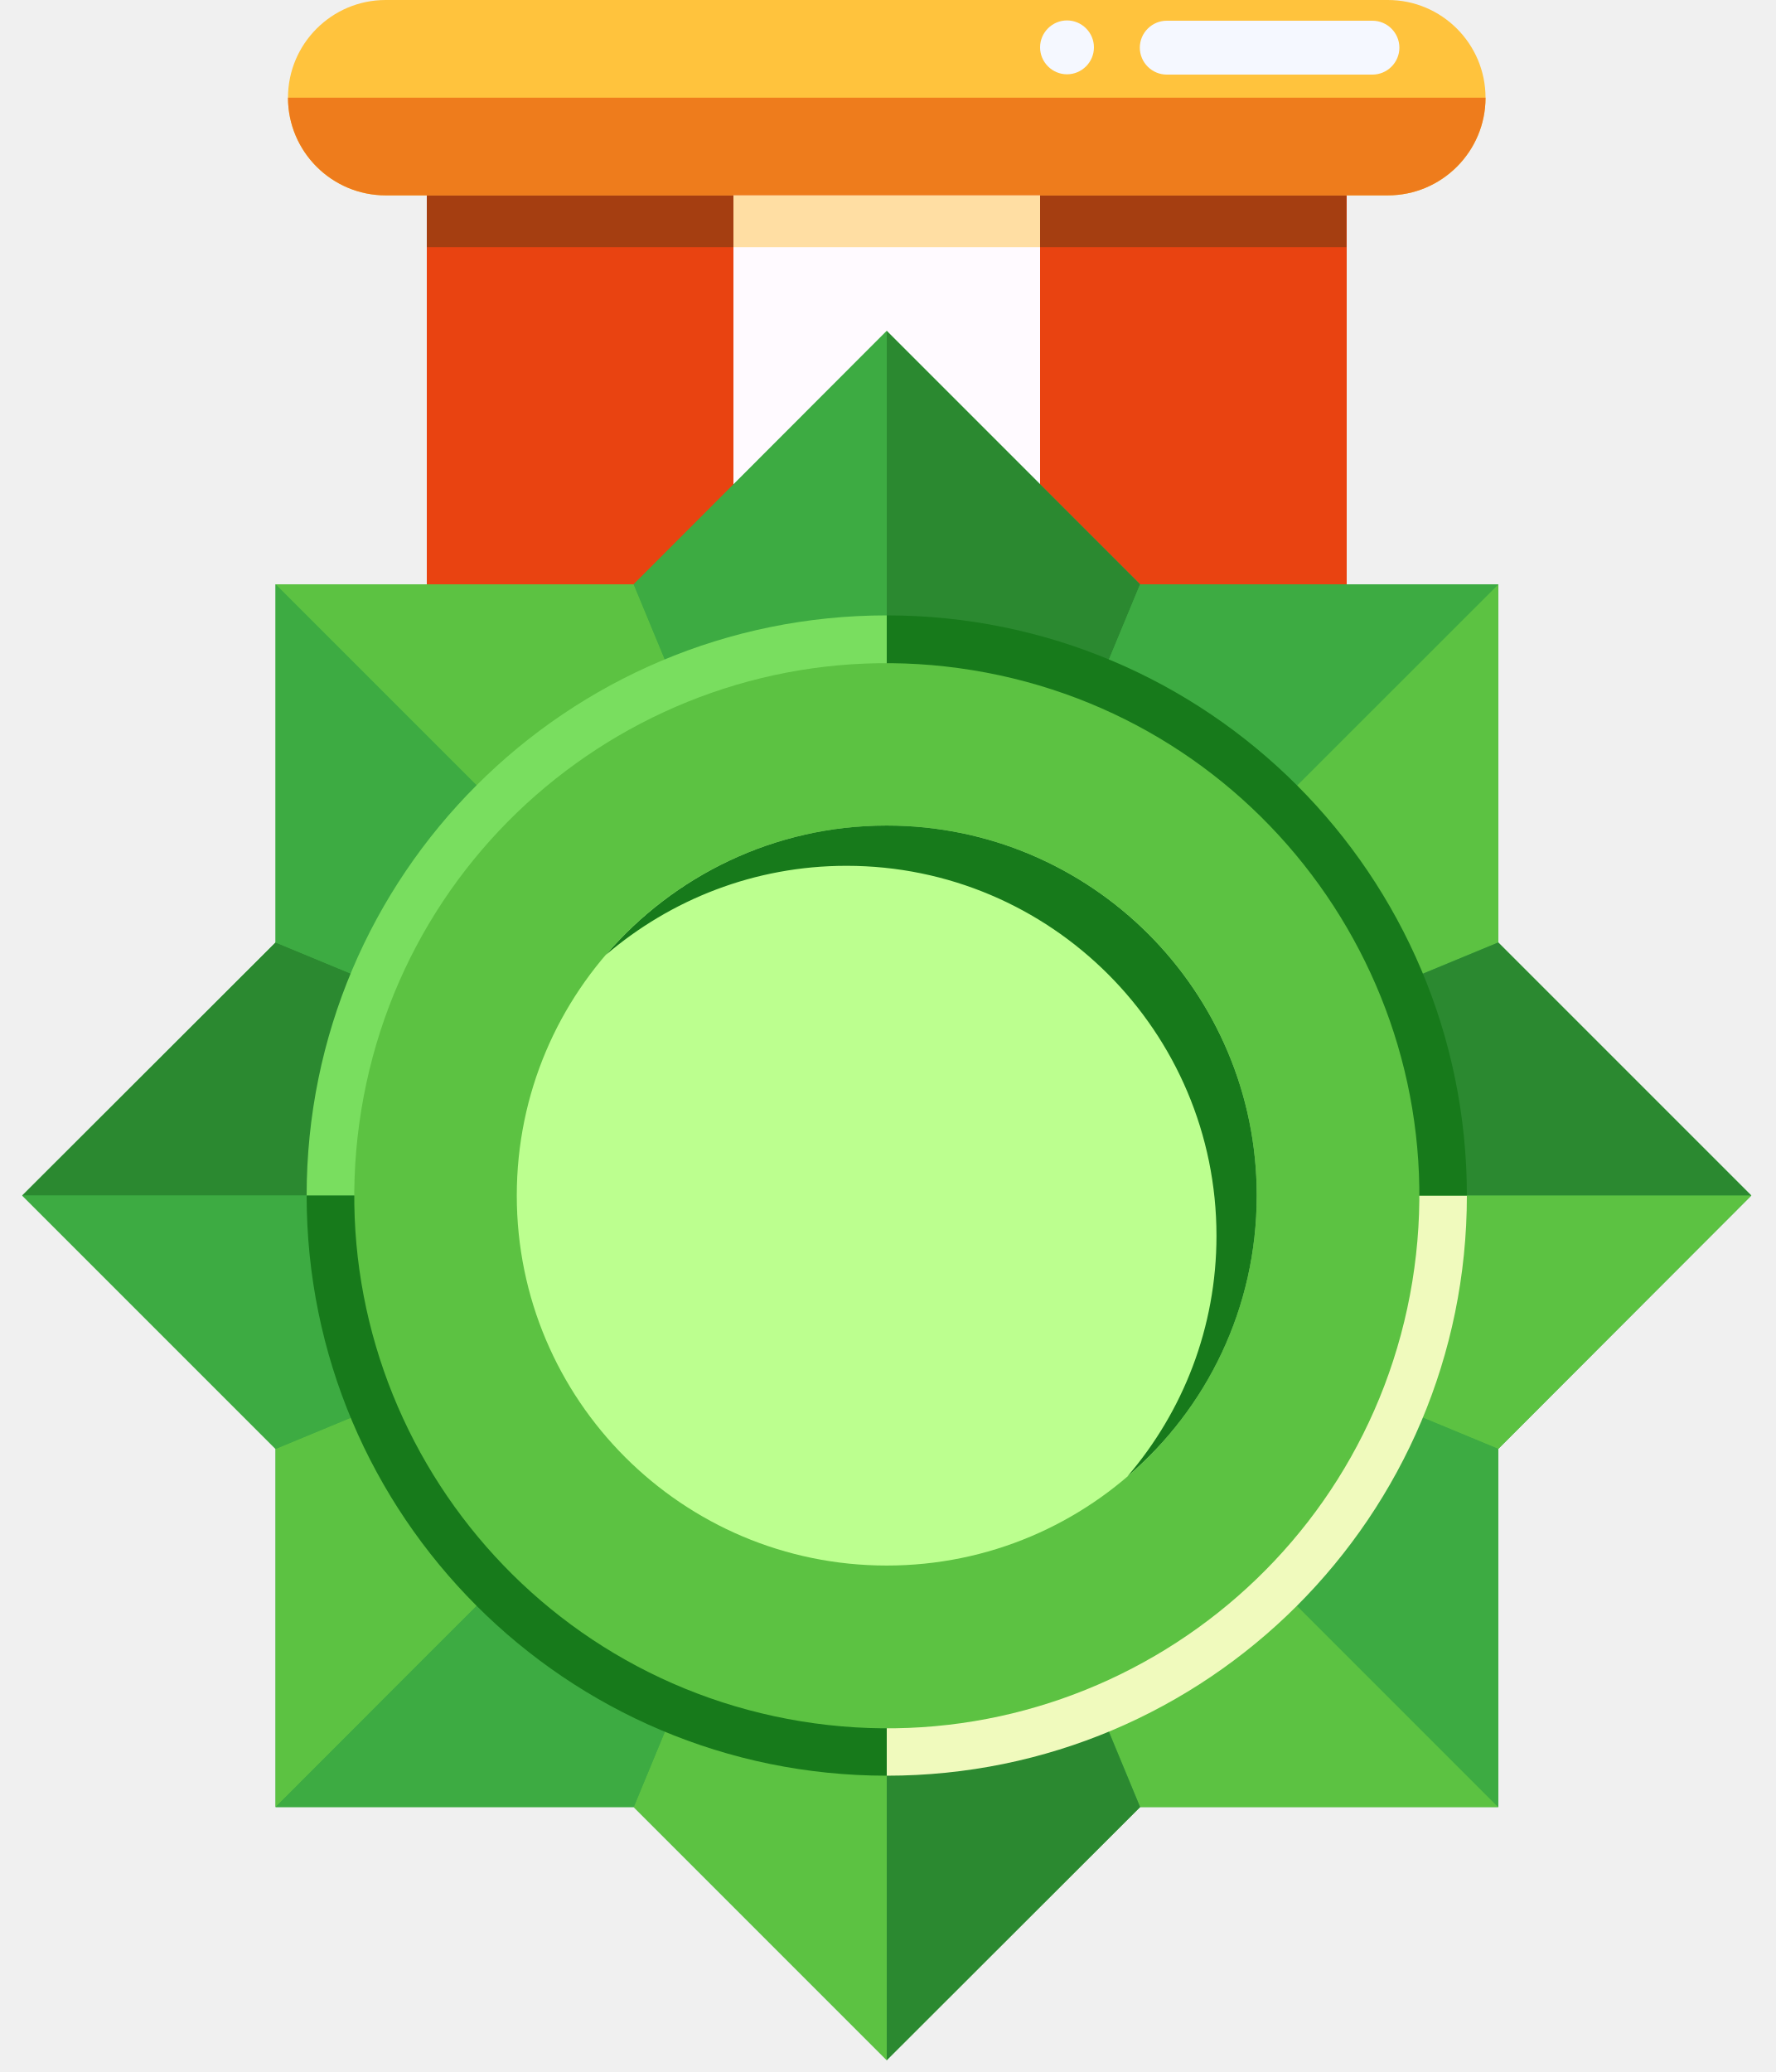
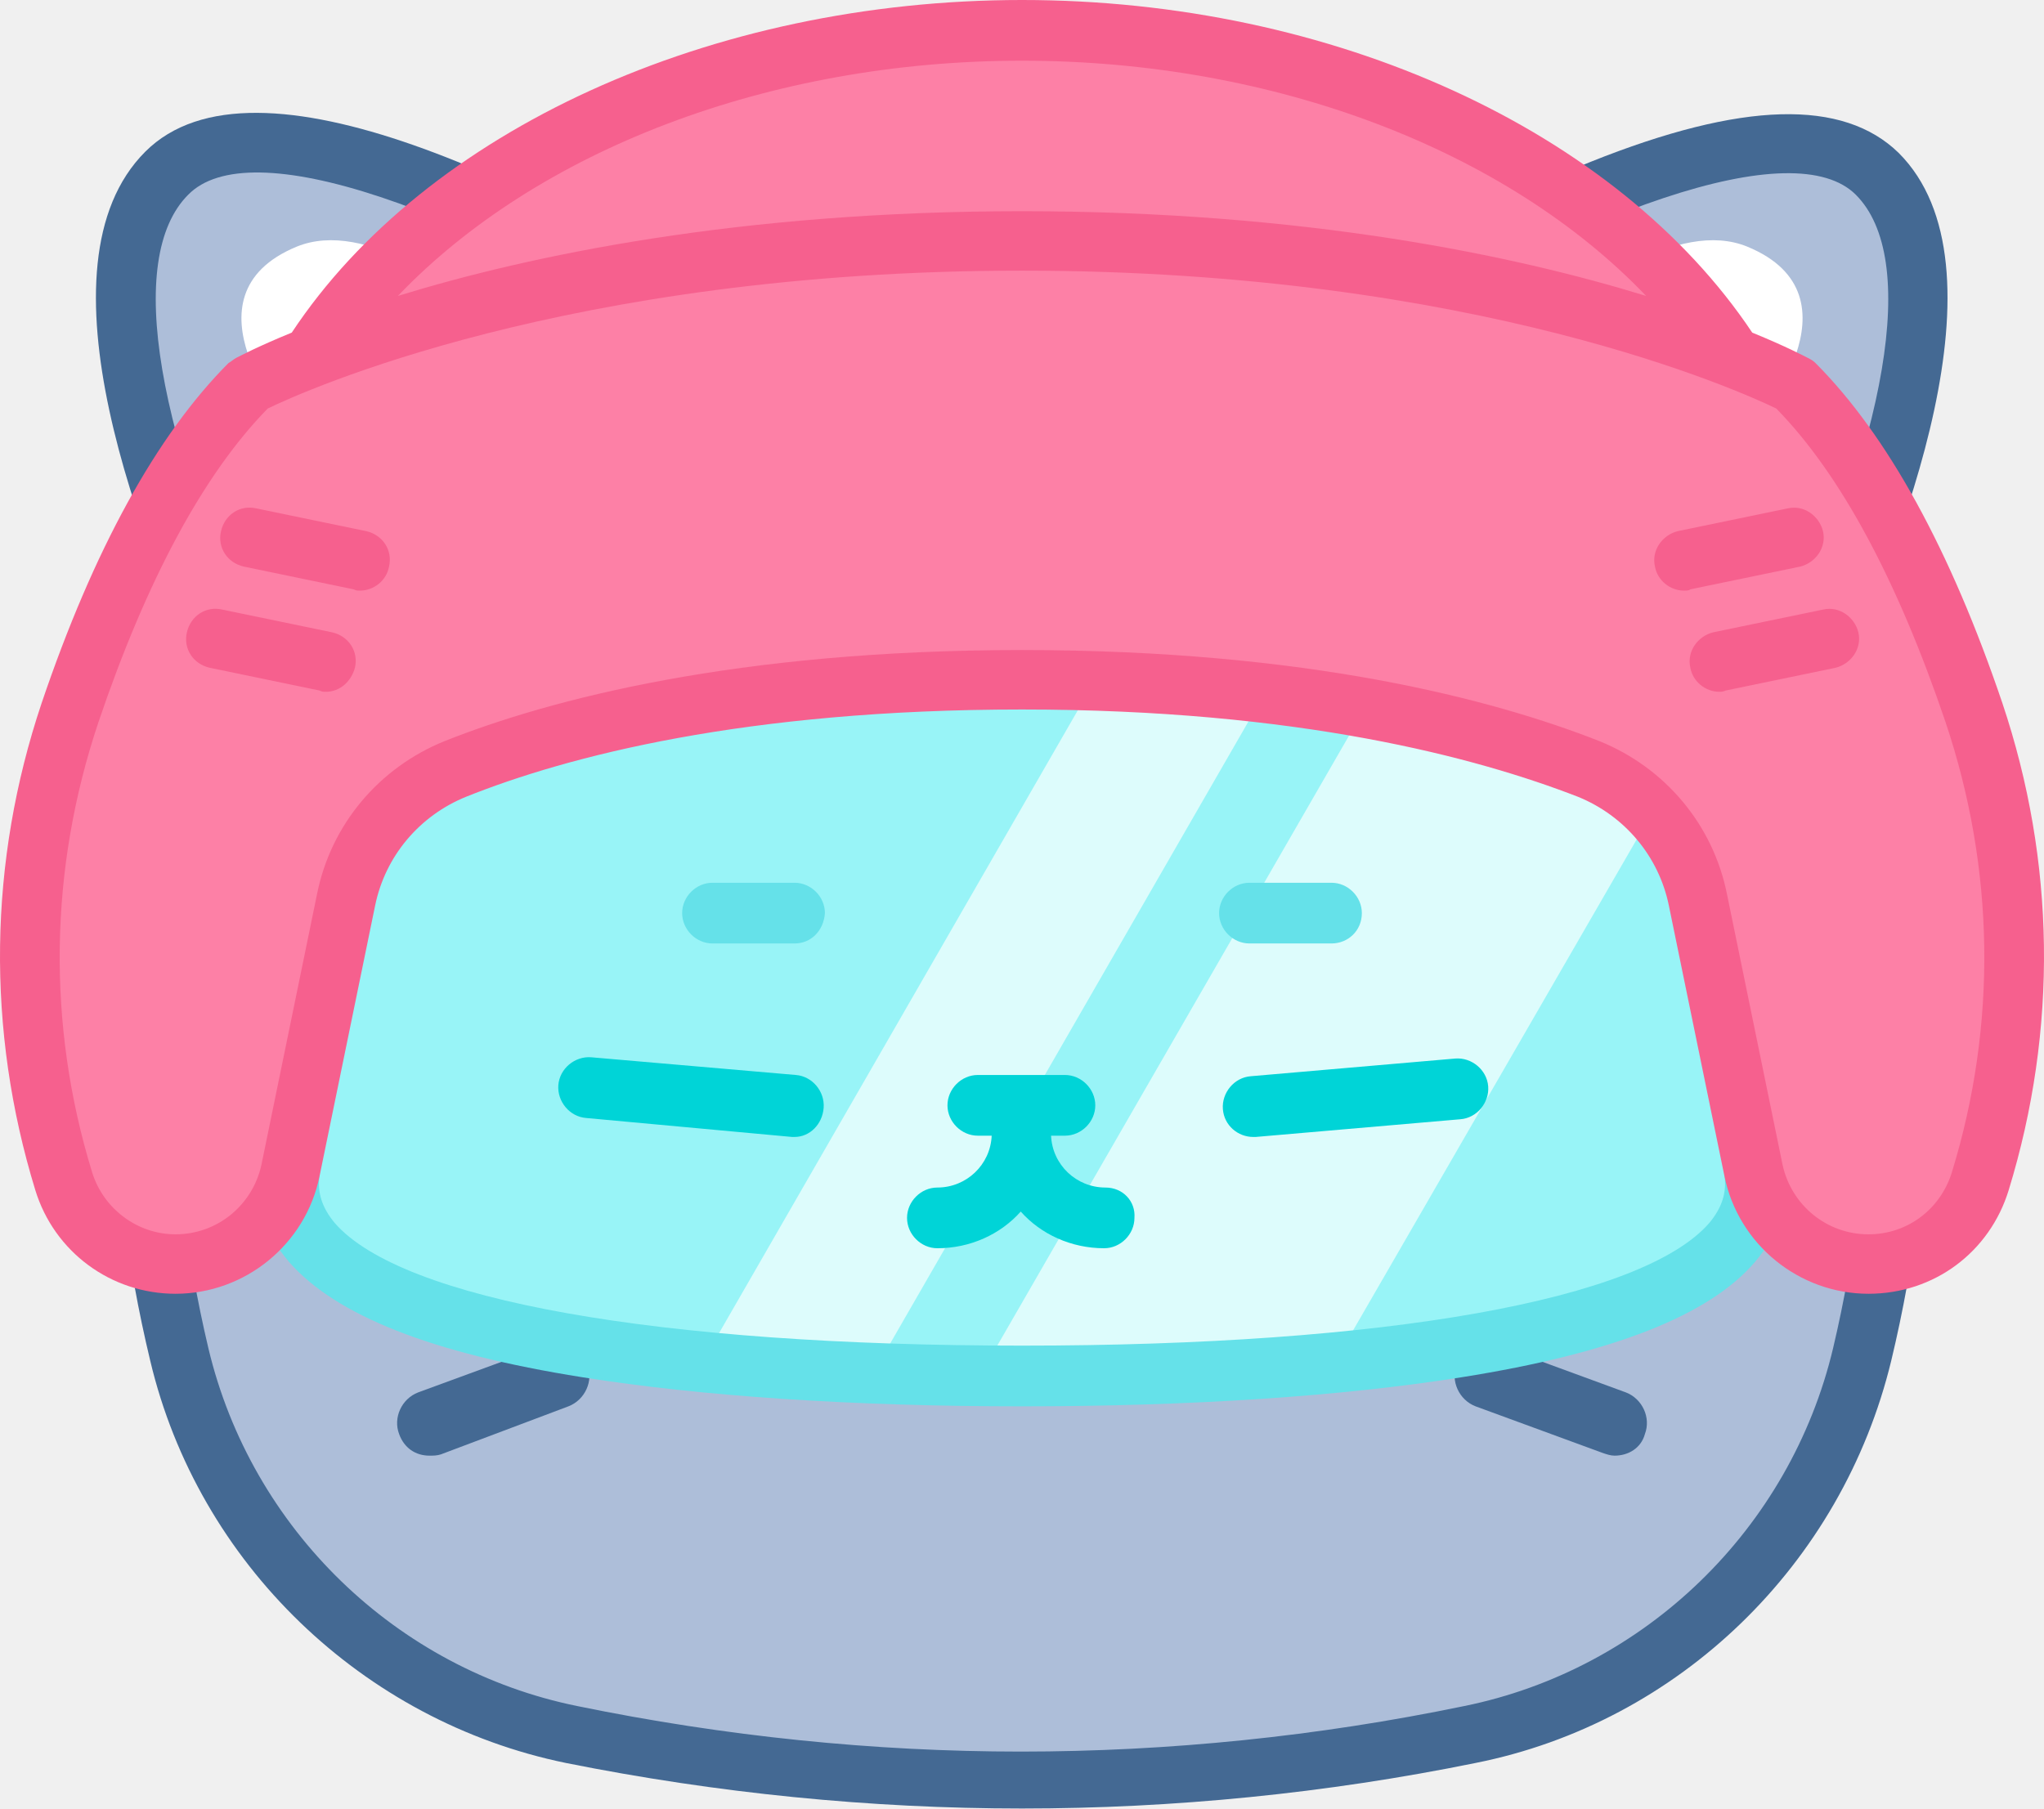
- <svg xmlns="http://www.w3.org/2000/svg" width="60" height="70" viewBox="0 0 60 70" fill="none">
-   <path d="M45.5 5.36H35.14V36.57H45.5V5.36Z" fill="#E94311" />
-   <path d="M24.78 5.36H14.42V36.57H24.78V5.36Z" fill="#E94311" />
-   <path d="M46.89 6.6H13.03C11.21 6.6 9.73 5.12 9.73 3.3C9.73 1.48 11.21 0 13.03 0H46.89C48.71 0 50.19 1.48 50.19 3.3C50.19 5.12 48.71 6.6 46.89 6.6Z" fill="#FFC33D" />
-   <path d="M45.49 6.6H14.42V8.35H45.49V6.6Z" fill="#A53E11" />
-   <path d="M35.14 5.36H24.78V36.57H35.14V5.36Z" fill="#FFFAFF" />
-   <path d="M35.14 6.6H24.78V8.35H35.14V6.6Z" fill="#FFDEA3" />
-   <path d="M50.19 3.3C50.19 5.12 48.71 6.6 46.89 6.6H13.03C11.21 6.6 9.73 5.12 9.73 3.3" fill="#EE7C1C" />
-   <path d="M50.62 48.95L59.17 40.39L50.62 31.84V19.74H38.52L29.96 11.18L21.41 19.74H9.31V31.84L0.75 40.39L9.31 48.95V61.05H21.41L29.96 69.6L38.52 61.05H50.62V48.95Z" fill="#3DAB42" />
-   <path d="M9.31 19.74L29.96 40.39L21.41 19.74H9.31Z" fill="#5CC242" />
-   <path d="M29.96 11.18V40.39L21.41 19.74L29.96 11.18Z" fill="#3DAB42" />
-   <path d="M0.75 40.39H29.96L9.31 31.84L0.75 40.39Z" fill="#2B8930" />
-   <path d="M9.31 19.74L29.96 40.39L9.31 31.84V19.74Z" fill="#3DAB42" />
-   <path d="M50.62 19.74L29.96 40.39L50.62 31.84V19.74Z" fill="#5CC242" />
-   <path d="M59.17 40.39H29.96L50.62 31.84L59.17 40.39Z" fill="#2B8930" />
-   <path d="M29.96 11.18V40.39L38.52 19.74L29.96 11.18Z" fill="#2B8930" />
-   <path d="M50.62 19.74L29.96 40.39L38.52 19.74H50.62Z" fill="#3DAB42" />
-   <path d="M50.62 61.05L29.96 40.39L38.52 61.05H50.62Z" fill="#5CC242" />
-   <path d="M29.96 69.6V40.39L38.52 61.05L29.96 69.6Z" fill="#2B8930" />
-   <path d="M59.17 40.39H29.96L50.62 48.95L59.17 40.39Z" fill="#5CC242" />
-   <path d="M50.62 61.05L29.96 40.39L50.62 48.95V61.05Z" fill="#3DAB42" />
-   <path d="M9.31 61.05L29.96 40.39L9.31 48.95V61.05Z" fill="#5CC242" />
-   <path d="M0.75 40.39H29.96L9.31 48.95L0.75 40.39Z" fill="#3DAB42" />
-   <path d="M29.96 69.6V40.39L21.41 61.05L29.96 69.6Z" fill="#5CC242" />
-   <path d="M9.31 61.05L29.96 40.39L21.41 61.05H9.31Z" fill="#3DAB42" />
-   <path d="M29.96 59.99C40.78 59.99 49.56 51.22 49.56 40.39H29.96V59.99Z" fill="#F0FABD" />
-   <path d="M29.96 20.79C19.14 20.79 10.36 29.56 10.36 40.39H29.96V20.79Z" fill="#79DE5F" />
-   <path d="M29.96 20.79V40.39H49.56C49.56 29.57 40.79 20.79 29.96 20.79Z" fill="#177A1B" />
-   <path d="M10.36 40.39C10.36 51.21 19.13 59.99 29.96 59.99V40.39H10.36Z" fill="#177A1B" />
-   <path d="M47.717 43.295C49.318 33.489 42.666 24.242 32.86 22.642C23.054 21.041 13.807 27.693 12.207 37.499C10.607 47.305 17.258 56.551 27.064 58.152C36.87 59.752 46.117 53.1 47.717 43.295Z" fill="#5CC242" />
-   <path d="M29.96 52.89C36.864 52.89 42.46 47.294 42.46 40.39C42.46 33.486 36.864 27.89 29.96 27.89C23.056 27.89 17.46 33.486 17.46 40.39C17.46 47.294 23.056 52.89 29.96 52.89Z" fill="#BCFF8F" />
-   <path d="M29.96 27.89C26.16 27.89 22.76 29.59 20.47 32.26C22.66 30.39 25.49 29.25 28.6 29.25C35.5 29.25 41.1 34.85 41.1 41.75C41.1 44.85 39.97 47.69 38.09 49.88C40.77 47.59 42.46 44.19 42.46 40.39C42.46 33.49 36.86 27.89 29.96 27.89Z" fill="#177A1B" />
-   <path d="M46.37 2.52H39.42C38.92 2.52 38.51 2.11 38.51 1.61C38.51 1.11 38.92 0.7 39.42 0.7H46.37C46.87 0.7 47.28 1.11 47.28 1.61C47.28 2.11 46.87 2.52 46.37 2.52Z" fill="#F5F8FF" />
-   <path d="M36.96 1.6C36.96 2.1 36.55 2.51 36.05 2.51C35.55 2.51 35.14 2.1 35.14 1.6C35.14 1.1 35.55 0.69 36.05 0.69C36.55 0.69 36.96 1.1 36.96 1.6Z" fill="#F5F8FF" />
+ <svg xmlns="http://www.w3.org/2000/svg" width="226" height="200" viewBox="0 0 226 200" fill="none">
+   <path fill-rule="evenodd" clip-rule="evenodd" d="M143.173 38.742C159.378 28.672 196.116 7.693 207.571 19.161C219.025 30.63 205.894 62.098 199.329 76.084C207.152 89.511 210.085 104.196 210.085 116.784C210.085 127.693 208.828 138.602 206.174 149.511C201.005 170.909 184.242 187.273 162.73 191.609C162.102 191.749 161.473 191.853 160.844 191.958C160.216 192.063 159.587 192.168 158.958 192.308L157.88 193.007L127.148 196.503H85.241L54.509 190.21L44.412 183.916C32.259 176.224 23.319 164.056 19.827 149.511C17.173 138.602 15.915 127.693 15.915 116.784C15.915 104.196 18.849 89.511 26.811 76.084C20.106 62.098 6.975 30.63 18.43 19.161C29.885 7.553 66.623 28.532 82.827 38.742C90.79 37.483 101.127 36.923 113 36.923C124.874 36.923 135.211 37.343 143.173 38.742Z" fill="#ADBED9" />
+   <path d="M178.516 160.979C178.097 160.979 177.678 160.839 177.259 160.699L163.15 155.524C161.334 154.825 160.356 152.727 161.055 150.909C161.753 149.09 163.848 148.111 165.664 148.811L179.773 153.986C181.589 154.685 182.567 156.783 181.869 158.601C181.449 160.139 180.053 160.979 178.516 160.979Z" fill="#446993" />
+   <path d="M47.486 160.979C45.95 160.979 44.693 160.139 44.134 158.601C43.435 156.783 44.413 154.685 46.229 153.986L60.338 148.811C62.154 148.111 64.249 149.09 64.948 150.909C65.646 152.727 64.668 154.825 62.852 155.524L48.743 160.839C48.325 160.979 47.905 160.979 47.486 160.979Z" fill="#446993" />
+   <path d="M193.881 129.51C195.697 141.958 174.325 148.252 147.364 150.769C136.469 151.888 124.595 152.308 112.861 152.308C111.324 152.308 109.788 152.308 108.111 152.308C104.2 152.308 100.149 152.168 96.238 152.028C89.812 151.748 83.526 151.329 77.379 150.769C50.838 148.112 30.024 141.958 31.84 129.65L29.885 84.755L121.801 59.44L155.746 69.93L188.154 80L198.351 83.217L193.881 129.51Z" fill="#98F4F7" />
+   <path d="M190.388 76.364L188.293 80.14L147.503 150.769C136.607 151.888 124.733 152.308 112.999 152.308C111.463 152.308 109.926 152.308 108.25 152.308L155.745 69.93L161.612 59.72L190.388 76.364Z" fill="#DDFCFC" />
+   <path d="M141.218 74.265L96.517 151.888C90.092 151.608 83.806 151.188 77.659 150.629L126.551 65.734L141.218 74.265Z" fill="#DDFCFC" />
+   <path d="M23.738 77.483C15.497 60.28 3.483 29.371 16.055 16.783C28.209 4.615 60.058 20.559 84.504 35.944L81.011 41.538C50.699 22.378 27.51 14.685 20.805 21.538C13.82 28.531 17.173 48.392 29.745 74.685L23.738 77.483Z" fill="#446993" />
+   <path d="M202.262 77.483L196.256 74.686C208.828 48.392 212.18 28.532 205.196 21.539C198.491 14.825 175.302 22.518 144.85 41.678L141.357 36.084C150.158 30.63 163.149 22.937 175.861 17.902C192.624 11.189 203.799 10.909 209.945 16.923C222.378 29.371 210.504 60.14 202.262 77.483Z" fill="#446993" />
+   <path d="M194.021 46.993C194.021 46.993 195.837 51.188 196.256 55.944C196.535 60.279 193.881 63.636 190.389 65.035C183.125 56.783 174.185 49.93 163.987 45.314C164.127 42.937 165.105 40.559 167.06 38.881C174.883 31.748 185.639 24.195 193.183 27.272C206.453 32.727 194.021 46.993 194.021 46.993Z" fill="white" />
+   <path d="M31.981 46.993C31.981 46.993 30.165 51.188 29.746 55.944C29.466 60.279 32.12 63.636 35.613 65.035C42.877 56.783 51.817 49.93 62.014 45.314C61.874 42.937 60.897 40.559 58.941 38.881C51.118 31.748 40.362 24.195 32.819 27.272C19.548 32.727 31.981 46.993 31.981 46.993Z" fill="white" />
+   <path d="M113 200C96.237 200 79.335 198.322 62.572 194.965C40.081 190.35 21.922 172.867 16.613 150.489C13.959 139.44 12.562 128.112 12.562 116.923C12.562 104.196 15.496 79.72 35.192 59.86C36.45 58.601 38.545 58.601 39.942 59.86C41.199 61.119 41.199 63.217 39.942 64.615C21.922 82.797 19.268 105.315 19.268 117.063C19.268 127.692 20.525 138.461 23.039 149.091C27.789 169.091 43.853 184.615 63.829 188.671C80.173 192.028 96.656 193.706 112.86 193.706C129.204 193.706 145.687 192.028 161.892 188.671C181.867 184.615 197.932 169.091 202.681 149.091C205.196 138.461 206.453 127.692 206.453 117.063C206.453 105.315 203.799 82.797 185.779 64.615C184.521 63.357 184.521 61.259 185.779 59.86C187.036 58.601 189.131 58.601 190.528 59.86C210.224 79.72 213.158 104.196 213.158 116.923C213.158 128.112 211.761 139.44 209.107 150.489C203.659 173.007 185.639 190.489 163.149 194.965C146.665 198.322 129.763 200 113 200Z" fill="#446993" />
+   <path d="M147.224 104.336H138.145C136.329 104.336 134.792 102.797 134.792 100.979C134.792 99.161 136.329 97.623 138.145 97.623H147.224C149.04 97.623 150.577 99.161 150.577 100.979C150.577 102.937 149.04 104.336 147.224 104.336Z" fill="#65E1E9" />
+   <path d="M87.856 104.336H78.776C76.96 104.336 75.424 102.797 75.424 100.979C75.424 99.161 76.96 97.623 78.776 97.623H87.856C89.672 97.623 91.209 99.161 91.209 100.979C91.069 102.937 89.672 104.336 87.856 104.336Z" fill="#65E1E9" />
+   <path d="M122.22 131.328C119.008 131.328 116.353 128.811 116.214 125.594H117.75C119.566 125.594 121.103 124.056 121.103 122.238C121.103 120.419 119.566 118.881 117.75 118.881H108.112C106.296 118.881 104.759 120.419 104.759 122.238C104.759 124.056 106.296 125.594 108.112 125.594H109.648C109.509 128.811 106.855 131.328 103.642 131.328C101.826 131.328 100.289 132.867 100.289 134.685C100.289 136.503 101.826 138.042 103.642 138.042C107.274 138.042 110.626 136.503 112.861 133.986C115.096 136.503 118.449 138.042 122.081 138.042C123.897 138.042 125.433 136.503 125.433 134.685C125.573 132.867 124.176 131.328 122.22 131.328Z" fill="#00D4D7" />
+   <path d="M113.001 155.525C94.282 155.525 77.519 154.406 64.388 152.308C47.626 149.651 37.149 145.455 31.98 139.581C29.326 136.504 28.209 132.867 28.767 128.951C29.047 127.133 30.723 125.874 32.539 126.154C34.355 126.434 35.612 128.112 35.333 129.93C35.053 131.888 35.612 133.567 37.009 135.245C44.413 143.777 72.77 148.811 113.001 148.811C153.231 148.811 181.589 143.777 188.992 135.245C190.389 133.567 190.948 131.888 190.668 129.93C190.389 128.112 191.646 126.434 193.462 126.154C195.278 125.874 196.955 127.133 197.234 128.951C197.793 132.728 196.675 136.504 194.021 139.581C188.992 145.455 178.376 149.651 161.613 152.308C148.482 154.406 131.719 155.525 113.001 155.525Z" fill="#65E1E9" />
+   <path d="M87.856 125.734C87.717 125.734 87.717 125.734 87.577 125.734L64.807 123.637C62.992 123.497 61.595 121.818 61.734 120C61.874 118.182 63.55 116.783 65.366 116.923L87.996 118.881C89.812 119.021 91.209 120.699 91.069 122.518C90.93 124.336 89.533 125.734 87.856 125.734Z" fill="#00D4D7" />
+   <path d="M138.563 125.734C136.887 125.734 135.35 124.475 135.211 122.657C135.071 120.839 136.468 119.16 138.284 119.02L160.914 117.062C162.73 116.923 164.406 118.321 164.546 120.139C164.685 121.957 163.289 123.636 161.473 123.776L138.843 125.734C138.703 125.734 138.703 125.734 138.563 125.734Z" fill="#00D4D7" />
+   <path d="M218.325 78.881C213.995 65.874 207.43 51.608 198.489 42.517C198.489 42.517 196.254 41.258 191.784 39.58C177.955 18.182 147.922 3.356 112.999 3.356C78.076 3.356 48.043 18.182 34.353 39.58C29.883 41.398 27.648 42.517 27.648 42.517C18.568 51.608 12.142 65.874 7.812 78.881C2.224 95.664 1.945 113.846 7.114 130.769C8.79 136.224 13.819 140 19.546 140C25.692 140 31.001 135.664 32.258 129.65L38.264 99.44C39.661 92.867 44.132 87.412 50.418 85.035C61.313 80.699 81.569 75.105 113.139 75.105C144.569 75.105 164.824 80.699 175.86 85.035C182.146 87.552 186.616 92.867 188.013 99.44L194.159 129.37C195.416 135.384 200.724 139.72 206.871 139.72C212.598 139.72 217.627 135.944 219.303 130.489C224.192 113.706 223.913 95.664 218.325 78.881Z" fill="#FD80A6" />
+   <path d="M221.4 77.762C215.672 60.839 208.688 48.112 200.726 40.14C200.446 39.86 200.167 39.72 199.887 39.58C199.608 39.441 197.513 38.322 193.741 36.783C178.794 14.406 147.364 0 113 0C78.636 0 47.066 14.406 32.259 36.783C28.487 38.322 26.392 39.441 26.113 39.58C25.833 39.72 25.554 40 25.274 40.14C17.312 48.112 10.328 60.839 4.6 77.762C-1.267 95.245 -1.546 113.846 3.902 131.608C5.997 138.461 12.283 143.077 19.407 143.077C27.09 143.077 33.795 137.622 35.332 130.07L41.478 100.14C42.596 94.685 46.368 90.21 51.536 88.112C62.711 83.636 82.408 78.462 113 78.462C143.592 78.462 163.289 83.776 174.464 88.112C179.632 90.21 183.404 94.685 184.521 100.14L190.668 130.07C192.204 137.622 198.91 143.077 206.593 143.077C213.856 143.077 220.003 138.461 222.098 131.608C227.546 113.846 227.267 95.245 221.4 77.762ZM113 6.713C140.938 6.713 166.641 16.643 182.007 32.727C167.479 28.252 144.291 23.357 113 23.357C81.709 23.357 58.521 28.252 43.993 32.727C59.359 16.643 85.062 6.713 113 6.713ZM215.812 129.65C214.555 133.706 210.923 136.503 206.593 136.503C201.983 136.503 198.071 133.287 197.094 128.811L190.947 98.881C189.411 91.189 184.102 84.895 176.838 81.958C165.105 77.343 144.57 71.888 113 71.888C81.43 71.888 60.756 77.343 49.161 81.958C41.898 84.895 36.589 91.189 35.053 98.881L28.906 128.811C27.928 133.287 24.017 136.503 19.407 136.503C15.217 136.503 11.445 133.706 10.188 129.65C5.159 113.287 5.438 96.084 10.886 79.86C16.195 64.196 22.481 52.447 29.605 45.175C33.377 43.357 62.711 29.93 113 29.93C163.289 29.93 192.624 43.357 196.395 45.175C203.519 52.447 209.805 64.196 215.114 79.86C220.562 96.084 220.841 113.287 215.812 129.65Z" fill="#F6608E" />
+   <path d="M186.197 65.315C184.661 65.315 183.264 64.196 182.985 62.657C182.565 60.839 183.823 59.161 185.499 58.741L197.652 56.224C199.468 55.804 201.144 57.063 201.563 58.741C201.982 60.56 200.725 62.238 199.049 62.657L186.896 65.175C186.756 65.315 186.477 65.315 186.197 65.315Z" fill="#F6608E" />
+   <path d="M190.11 76.504C188.573 76.504 187.176 75.385 186.897 73.846C186.478 72.028 187.735 70.35 189.411 69.93L201.564 67.413C203.38 66.993 205.056 68.252 205.475 69.93C205.895 71.749 204.637 73.427 202.961 73.846L190.808 76.364C190.529 76.504 190.249 76.504 190.11 76.504Z" fill="#F6608E" />
+   <path d="M39.803 65.315C39.523 65.315 39.383 65.315 39.104 65.175L26.951 62.657C25.135 62.238 24.017 60.559 24.437 58.741C24.856 56.923 26.532 55.804 28.348 56.224L40.501 58.741C42.317 59.161 43.434 60.839 43.015 62.657C42.736 64.196 41.339 65.315 39.803 65.315Z" fill="#F6608E" />
+   <path d="M36.031 76.504C35.752 76.504 35.612 76.504 35.333 76.364L23.18 73.846C21.364 73.427 20.246 71.749 20.665 69.93C21.084 68.112 22.761 66.993 24.576 67.413L36.73 69.93C38.545 70.35 39.663 72.028 39.244 73.846C38.825 75.385 37.568 76.504 36.031 76.504Z" fill="#F6608E" />
</svg>
